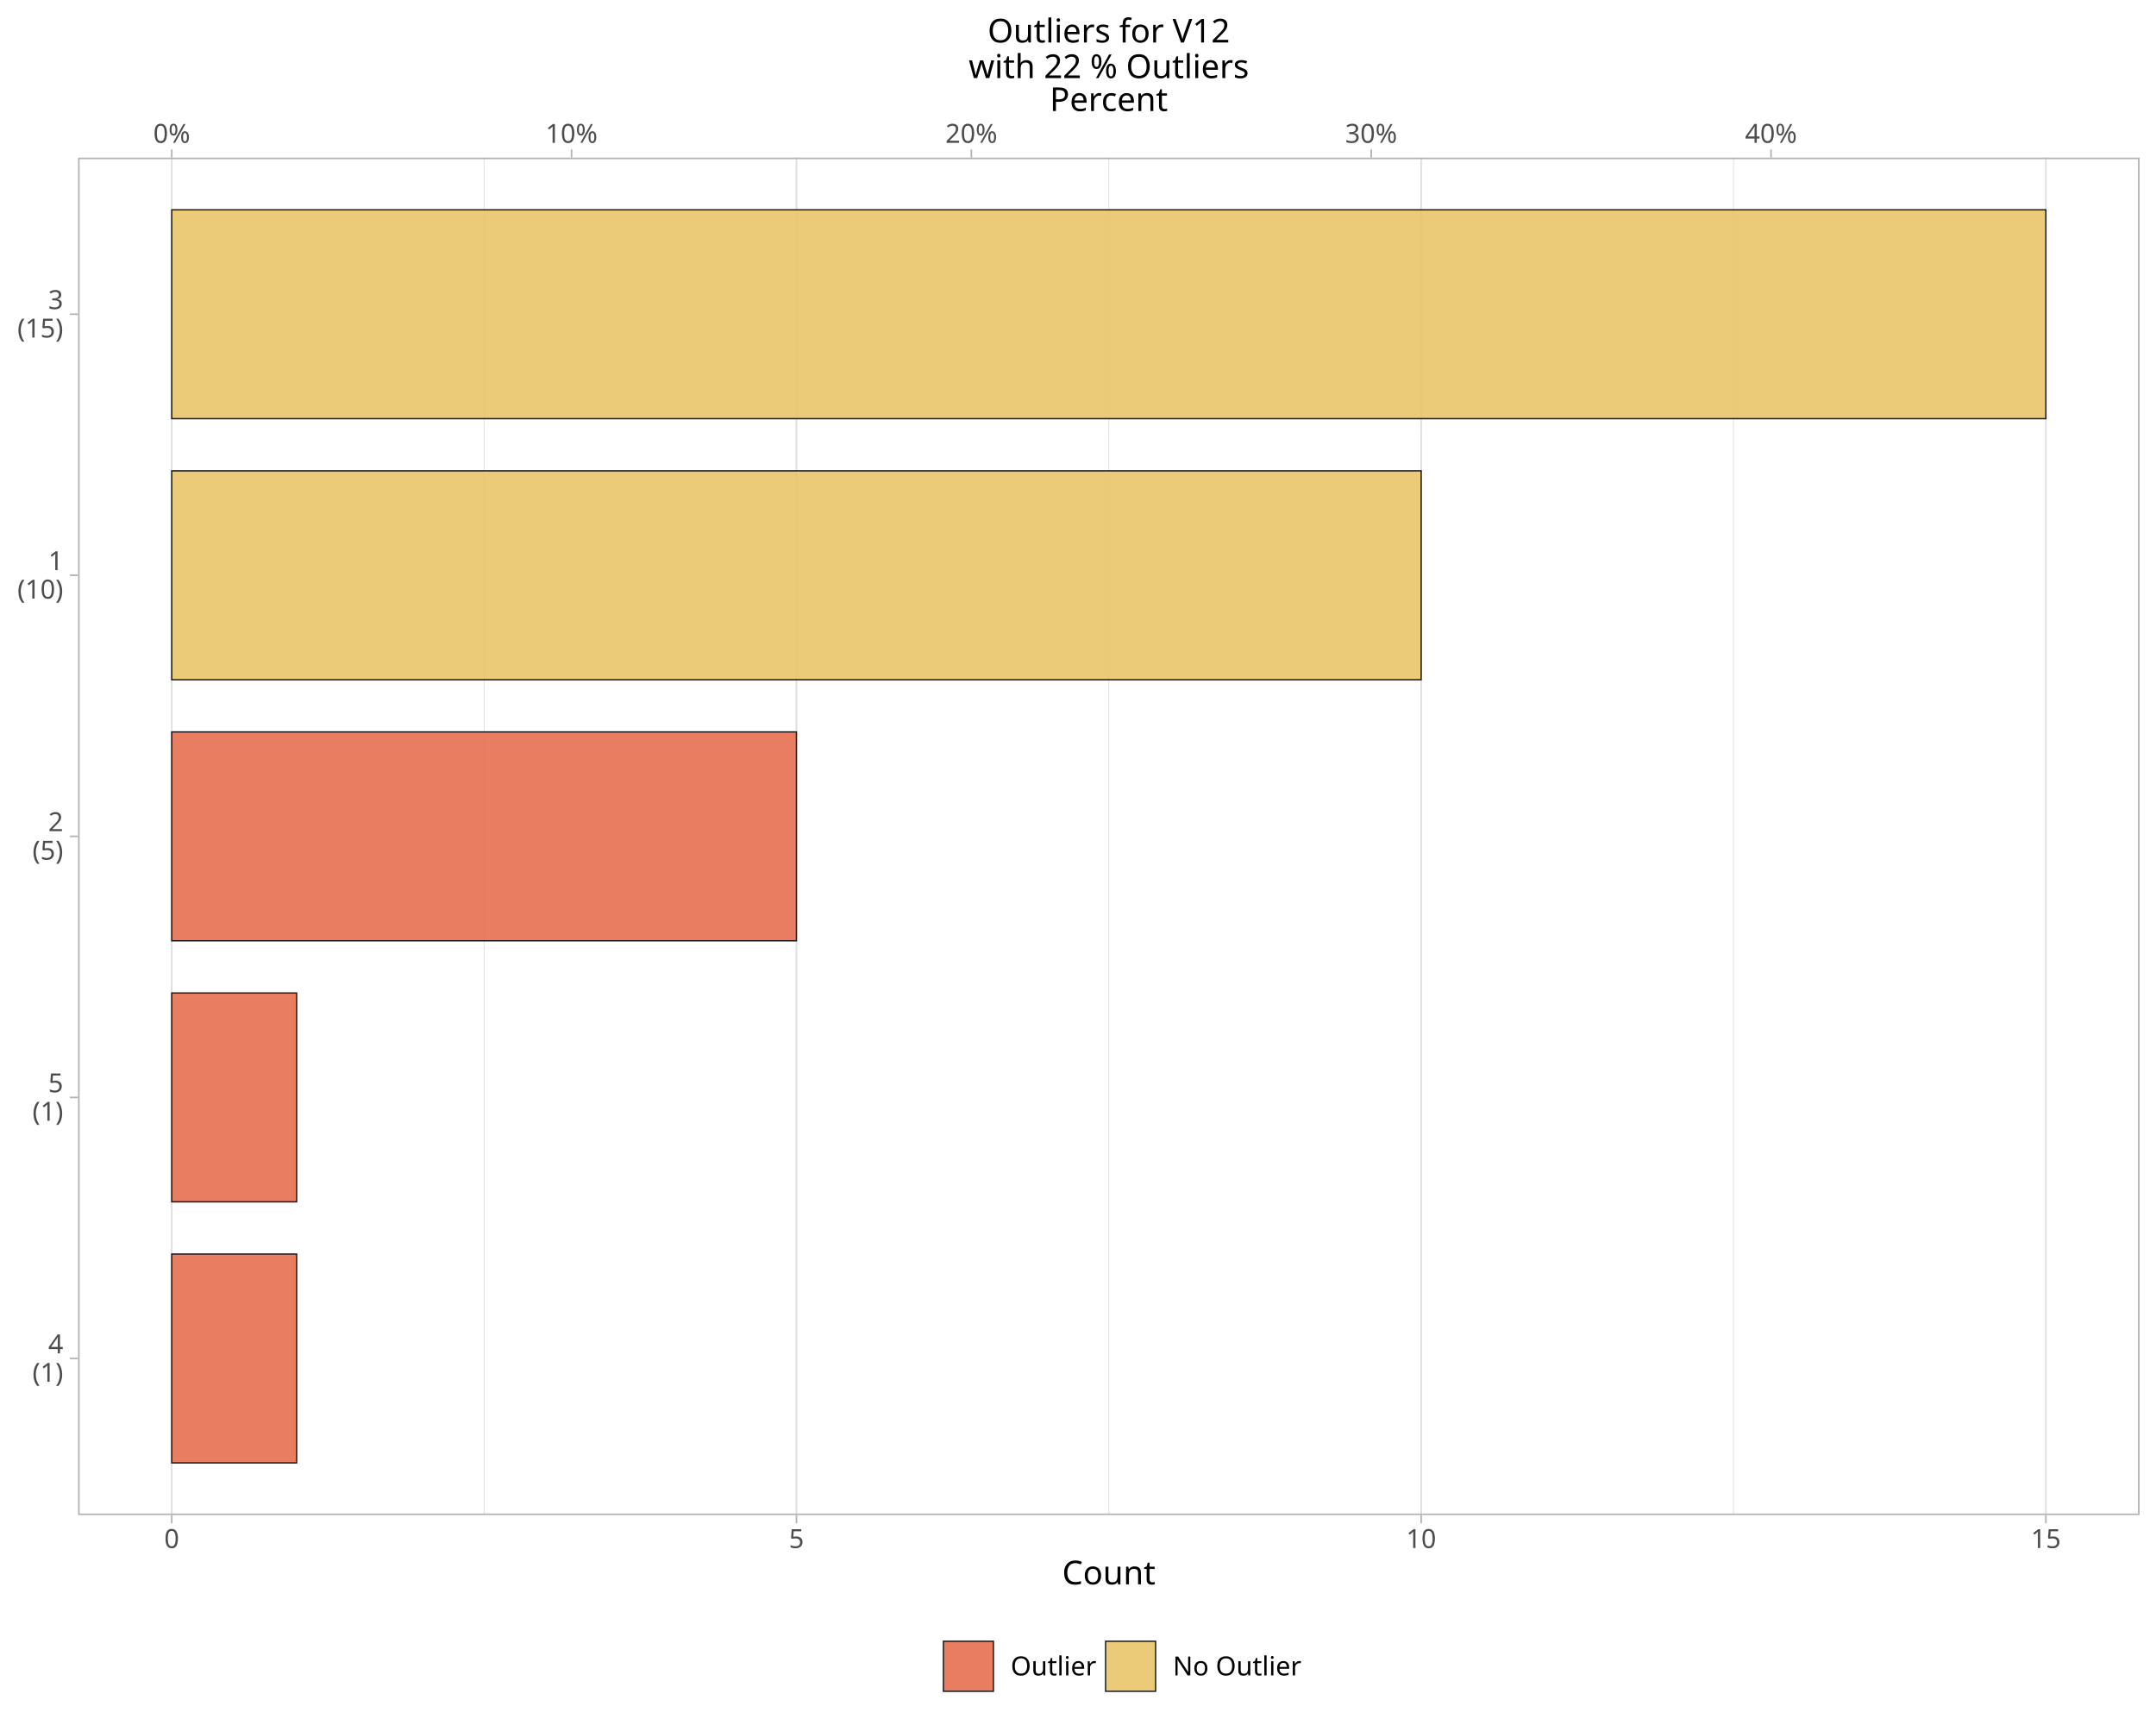
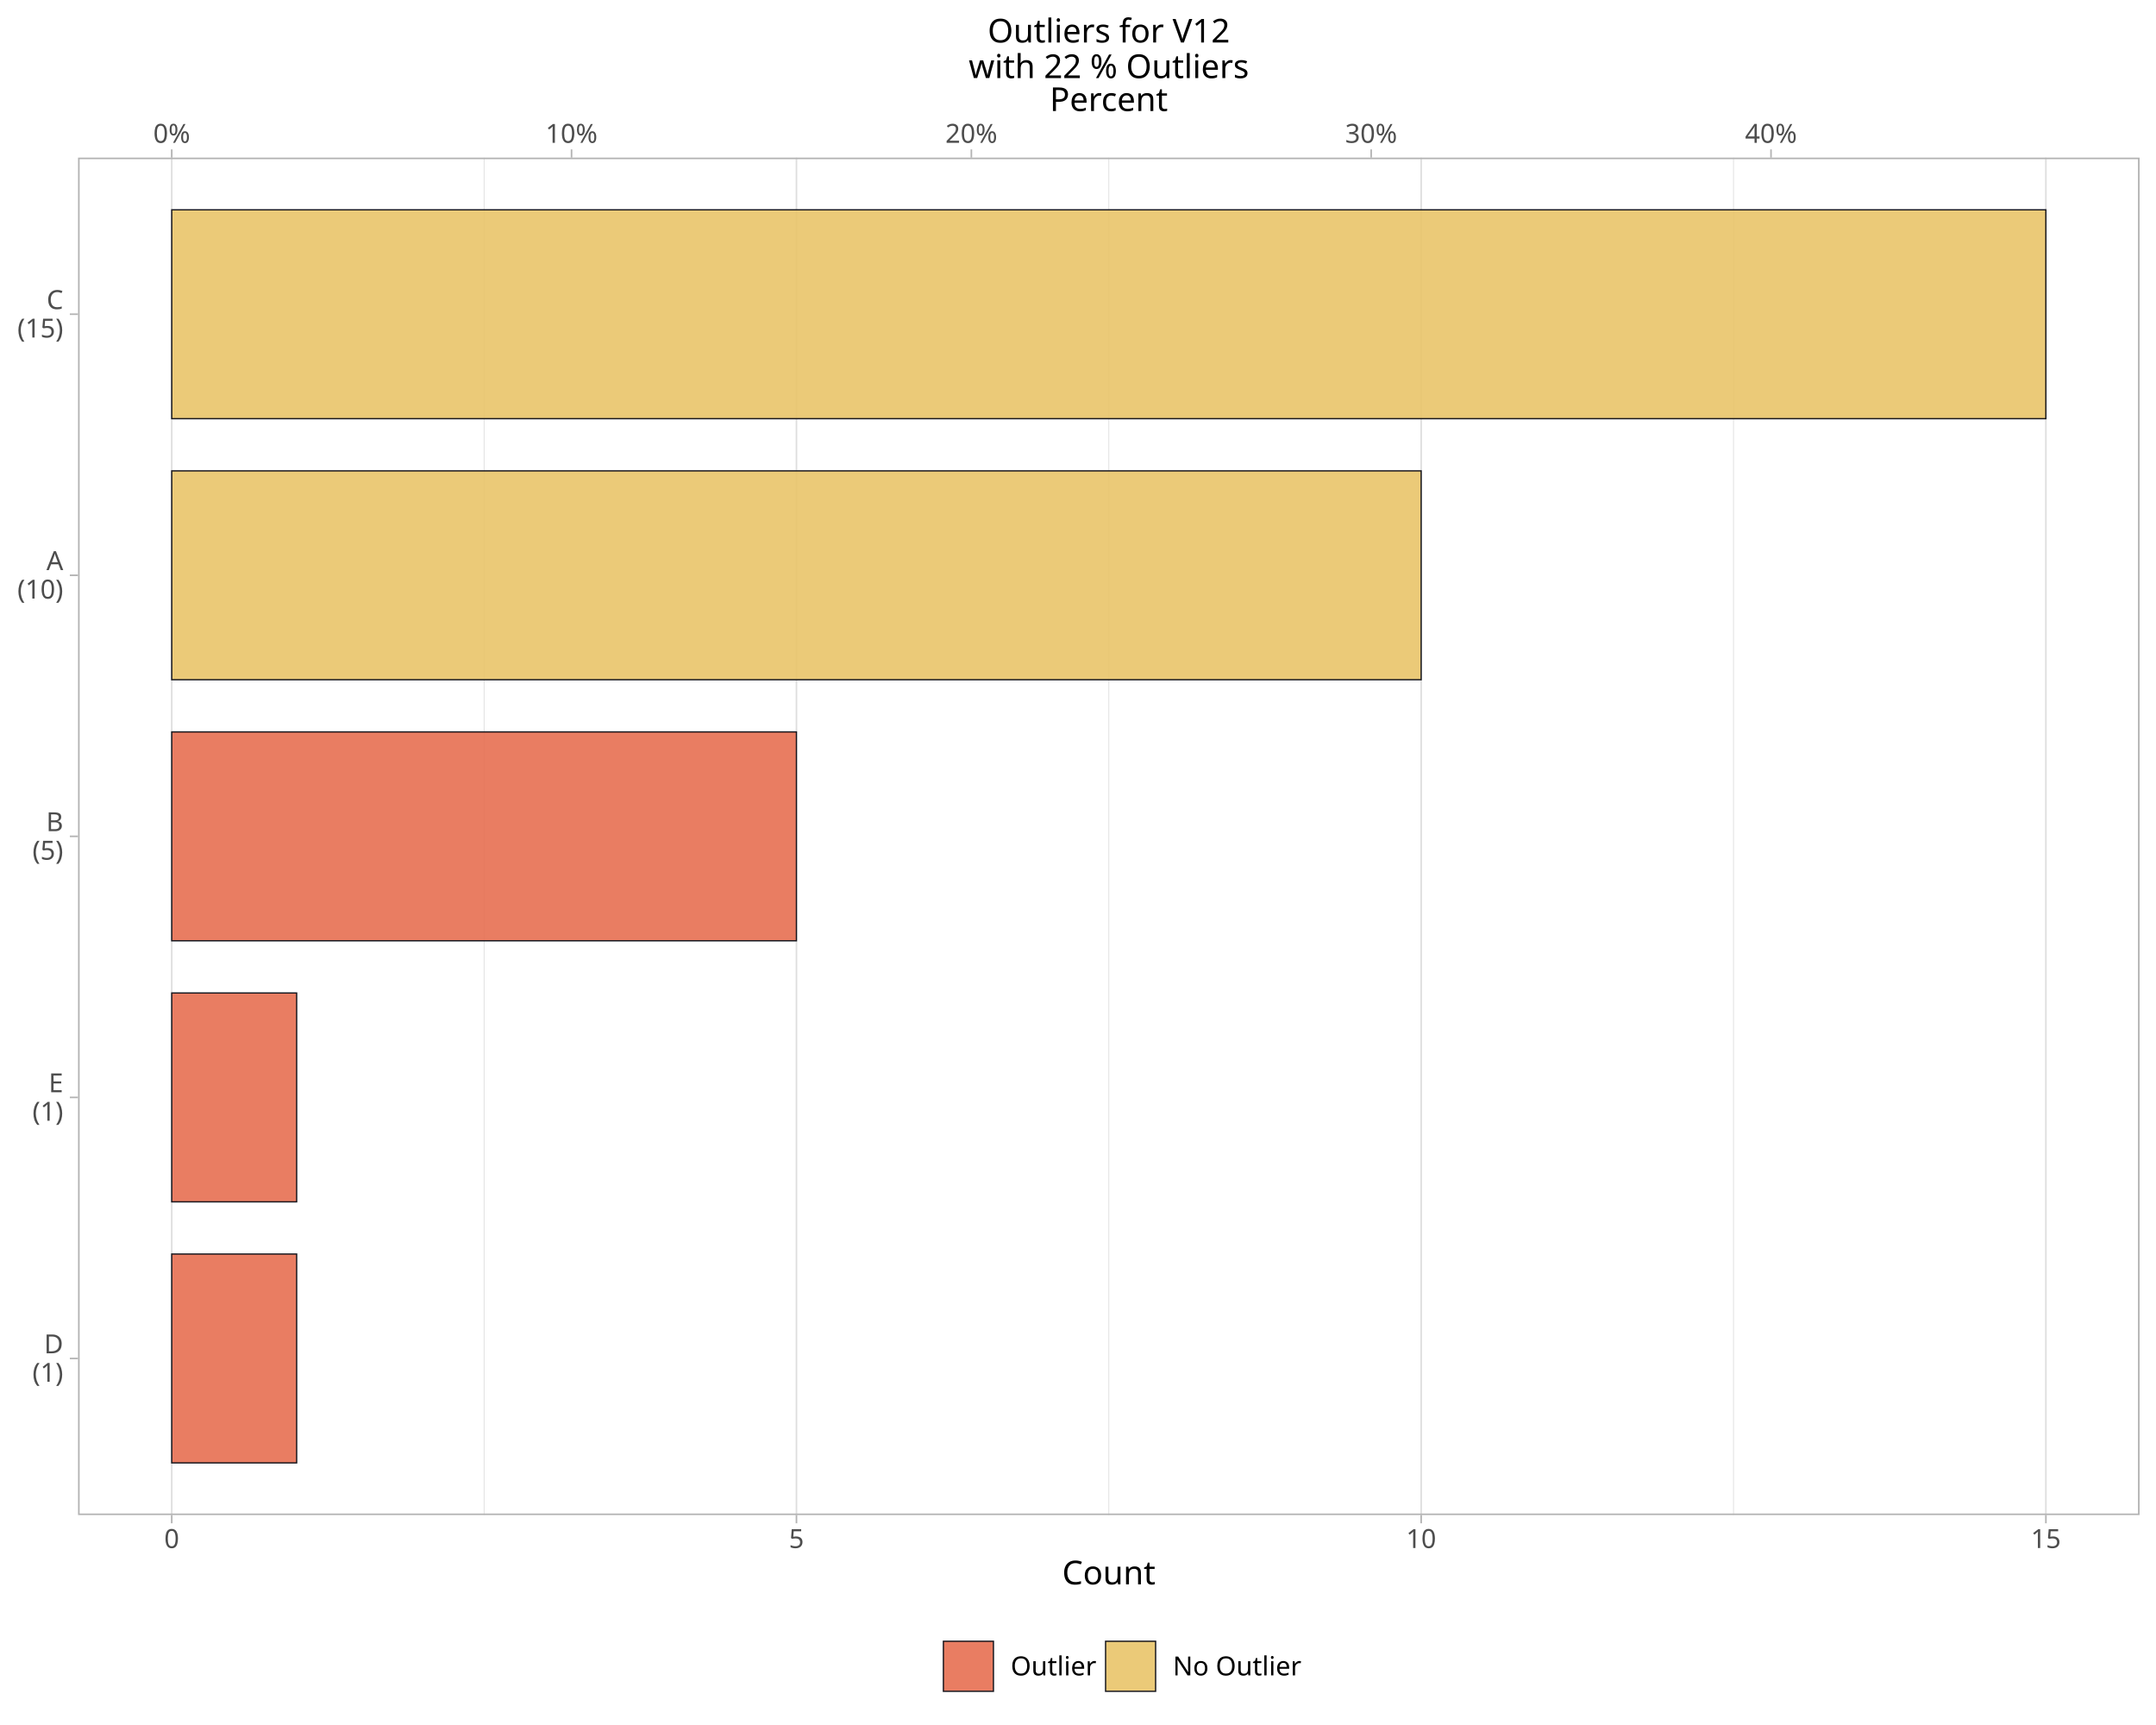
<svg xmlns="http://www.w3.org/2000/svg" class="svglite" data-engine-version="2.0" width="720.00pt" height="576.00pt" viewBox="0 0 720.00 576.00">
  <defs>
    <style type="text/css">
    .svglite line, .svglite polyline, .svglite polygon, .svglite path, .svglite rect, .svglite circle {
      fill: none;
      stroke: #000000;
      stroke-linecap: round;
      stroke-linejoin: round;
      stroke-miterlimit: 10.00;
    }
  </style>
  </defs>
  <rect width="100%" height="100%" style="stroke: none; fill: #FFFFFF;" />
  <defs>
    <clipPath id="cpMC4wMHw3MjAuMDB8MC4wMHw1NzYuMDA=">
      <rect x="0.00" y="0.00" width="720.00" height="576.00" />
    </clipPath>
  </defs>
  <g clip-path="url(#cpMC4wMHw3MjAuMDB8MC4wMHw1NzYuMDA=)">
    <rect x="0.00" y="0.00" width="720.00" height="576.00" style="stroke-width: 1.07; stroke: #FFFFFF; fill: #FFFFFF;" />
  </g>
  <defs>
    <clipPath id="cpMjYuMDZ8NzE0LjUyfDUyLjYyfDUwNS45MQ==">
      <rect x="26.06" y="52.62" width="688.46" height="453.29" />
    </clipPath>
  </defs>
  <g clip-path="url(#cpMjYuMDZ8NzE0LjUyfDUyLjYyfDUwNS45MQ==)">
    <rect x="26.06" y="52.62" width="688.46" height="453.29" style="stroke-width: 1.07; stroke: none; fill: #FFFFFF;" />
    <polyline points="161.67,505.91 161.67,52.62 " style="stroke-width: 0.27; stroke: #DEDEDE; stroke-linecap: butt;" />
    <polyline points="370.29,505.91 370.29,52.62 " style="stroke-width: 0.27; stroke: #DEDEDE; stroke-linecap: butt;" />
    <polyline points="578.91,505.91 578.91,52.62 " style="stroke-width: 0.27; stroke: #DEDEDE; stroke-linecap: butt;" />
    <polyline points="57.35,505.91 57.35,52.62 " style="stroke-width: 0.53; stroke: #DEDEDE; stroke-linecap: butt;" />
    <polyline points="265.98,505.91 265.98,52.62 " style="stroke-width: 0.53; stroke: #DEDEDE; stroke-linecap: butt;" />
    <polyline points="474.60,505.91 474.60,52.62 " style="stroke-width: 0.53; stroke: #DEDEDE; stroke-linecap: butt;" />
    <polyline points="683.23,505.91 683.23,52.62 " style="stroke-width: 0.53; stroke: #DEDEDE; stroke-linecap: butt;" />
    <rect x="57.35" y="157.23" width="417.25" height="69.74" style="stroke-width: 0.43; stroke: #16161D; stroke-linecap: butt; stroke-linejoin: miter; fill: #E9C46A; fill-opacity: 0.90;" />
    <rect x="57.35" y="244.40" width="208.62" height="69.74" style="stroke-width: 0.43; stroke: #16161D; stroke-linecap: butt; stroke-linejoin: miter; fill: #E76F51; fill-opacity: 0.90;" />
    <rect x="57.35" y="70.06" width="625.87" height="69.74" style="stroke-width: 0.43; stroke: #16161D; stroke-linecap: butt; stroke-linejoin: miter; fill: #E9C46A; fill-opacity: 0.90;" />
    <rect x="57.35" y="418.74" width="41.72" height="69.74" style="stroke-width: 0.43; stroke: #16161D; stroke-linecap: butt; stroke-linejoin: miter; fill: #E76F51; fill-opacity: 0.90;" />
    <rect x="57.35" y="331.57" width="41.72" height="69.74" style="stroke-width: 0.43; stroke: #16161D; stroke-linecap: butt; stroke-linejoin: miter; fill: #E76F51; fill-opacity: 0.90;" />
    <rect x="26.06" y="52.62" width="688.46" height="453.29" style="stroke-width: 1.07; stroke: #B3B3B3;" />
  </g>
  <g clip-path="url(#cpMC4wMHw3MjAuMDB8MC4wMHw1NzYuMDA=)">
    <text x="57.35" y="47.69" text-anchor="middle" style="font-size: 8.80px; fill: #4D4D4D; font-family: sans;" textLength="12.72px" lengthAdjust="spacingAndGlyphs">0%</text>
    <text x="190.87" y="47.69" text-anchor="middle" style="font-size: 8.80px; fill: #4D4D4D; font-family: sans;" textLength="17.61px" lengthAdjust="spacingAndGlyphs">10%</text>
    <text x="324.39" y="47.69" text-anchor="middle" style="font-size: 8.80px; fill: #4D4D4D; font-family: sans;" textLength="17.61px" lengthAdjust="spacingAndGlyphs">20%</text>
    <text x="457.91" y="47.69" text-anchor="middle" style="font-size: 8.80px; fill: #4D4D4D; font-family: sans;" textLength="17.61px" lengthAdjust="spacingAndGlyphs">30%</text>
    <text x="591.43" y="47.69" text-anchor="middle" style="font-size: 8.80px; fill: #4D4D4D; font-family: sans;" textLength="17.61px" lengthAdjust="spacingAndGlyphs">40%</text>
    <polyline points="57.35,52.62 57.35,49.88 " style="stroke-width: 0.53; stroke: #B3B3B3; stroke-linecap: butt;" />
    <polyline points="190.87,52.62 190.87,49.88 " style="stroke-width: 0.53; stroke: #B3B3B3; stroke-linecap: butt;" />
    <polyline points="324.39,52.62 324.39,49.88 " style="stroke-width: 0.53; stroke: #B3B3B3; stroke-linecap: butt;" />
    <polyline points="457.91,52.62 457.91,49.88 " style="stroke-width: 0.53; stroke: #B3B3B3; stroke-linecap: butt;" />
    <polyline points="591.43,52.62 591.43,49.88 " style="stroke-width: 0.53; stroke: #B3B3B3; stroke-linecap: butt;" />
-     <text x="21.13" y="451.89" text-anchor="end" style="font-size: 8.80px; fill: #4D4D4D; font-family: sans;" textLength="7.34px" lengthAdjust="spacingAndGlyphs">4 </text>
+     <text x="21.13" y="451.89" text-anchor="end" style="font-size: 8.80px; fill: #4D4D4D; font-family: sans;" textLength="8.80px" lengthAdjust="spacingAndGlyphs">D </text>
    <text x="21.13" y="461.39" text-anchor="end" style="font-size: 8.80px; fill: #4D4D4D; font-family: sans;" textLength="10.76px" lengthAdjust="spacingAndGlyphs">(1)</text>
-     <text x="21.13" y="364.72" text-anchor="end" style="font-size: 8.80px; fill: #4D4D4D; font-family: sans;" textLength="7.34px" lengthAdjust="spacingAndGlyphs">5 </text>
+     <text x="21.13" y="364.72" text-anchor="end" style="font-size: 8.80px; fill: #4D4D4D; font-family: sans;" textLength="8.32px" lengthAdjust="spacingAndGlyphs">E </text>
    <text x="21.13" y="374.22" text-anchor="end" style="font-size: 8.80px; fill: #4D4D4D; font-family: sans;" textLength="10.76px" lengthAdjust="spacingAndGlyphs">(1)</text>
-     <text x="21.13" y="277.54" text-anchor="end" style="font-size: 8.80px; fill: #4D4D4D; font-family: sans;" textLength="7.34px" lengthAdjust="spacingAndGlyphs">2 </text>
+     <text x="21.13" y="277.54" text-anchor="end" style="font-size: 8.80px; fill: #4D4D4D; font-family: sans;" textLength="8.32px" lengthAdjust="spacingAndGlyphs">B </text>
    <text x="21.13" y="287.05" text-anchor="end" style="font-size: 8.80px; fill: #4D4D4D; font-family: sans;" textLength="10.76px" lengthAdjust="spacingAndGlyphs">(5)</text>
-     <text x="21.13" y="190.37" text-anchor="end" style="font-size: 8.80px; fill: #4D4D4D; font-family: sans;" textLength="7.34px" lengthAdjust="spacingAndGlyphs">1 </text>
+     <text x="21.13" y="190.37" text-anchor="end" style="font-size: 8.80px; fill: #4D4D4D; font-family: sans;" textLength="8.32px" lengthAdjust="spacingAndGlyphs">A </text>
    <text x="21.13" y="199.88" text-anchor="end" style="font-size: 8.80px; fill: #4D4D4D; font-family: sans;" textLength="15.65px" lengthAdjust="spacingAndGlyphs">(10)</text>
-     <text x="21.13" y="103.20" text-anchor="end" style="font-size: 8.80px; fill: #4D4D4D; font-family: sans;" textLength="7.34px" lengthAdjust="spacingAndGlyphs">3 </text>
+     <text x="21.13" y="103.20" text-anchor="end" style="font-size: 8.80px; fill: #4D4D4D; font-family: sans;" textLength="8.80px" lengthAdjust="spacingAndGlyphs">C </text>
    <text x="21.13" y="112.70" text-anchor="end" style="font-size: 8.80px; fill: #4D4D4D; font-family: sans;" textLength="15.65px" lengthAdjust="spacingAndGlyphs">(15)</text>
    <polyline points="23.32,453.61 26.06,453.61 " style="stroke-width: 0.53; stroke: #B3B3B3; stroke-linecap: butt;" />
    <polyline points="23.32,366.44 26.06,366.44 " style="stroke-width: 0.53; stroke: #B3B3B3; stroke-linecap: butt;" />
    <polyline points="23.32,279.27 26.06,279.27 " style="stroke-width: 0.53; stroke: #B3B3B3; stroke-linecap: butt;" />
    <polyline points="23.32,192.10 26.06,192.10 " style="stroke-width: 0.53; stroke: #B3B3B3; stroke-linecap: butt;" />
    <polyline points="23.32,104.92 26.06,104.92 " style="stroke-width: 0.53; stroke: #B3B3B3; stroke-linecap: butt;" />
    <polyline points="57.35,508.65 57.35,505.91 " style="stroke-width: 0.53; stroke: #B3B3B3; stroke-linecap: butt;" />
    <polyline points="265.98,508.65 265.98,505.91 " style="stroke-width: 0.53; stroke: #B3B3B3; stroke-linecap: butt;" />
    <polyline points="474.60,508.65 474.60,505.91 " style="stroke-width: 0.53; stroke: #B3B3B3; stroke-linecap: butt;" />
    <polyline points="683.23,508.65 683.23,505.91 " style="stroke-width: 0.53; stroke: #B3B3B3; stroke-linecap: butt;" />
    <text x="57.35" y="516.90" text-anchor="middle" style="font-size: 8.80px; fill: #4D4D4D; font-family: sans;" textLength="4.89px" lengthAdjust="spacingAndGlyphs">0</text>
    <text x="265.98" y="516.90" text-anchor="middle" style="font-size: 8.80px; fill: #4D4D4D; font-family: sans;" textLength="4.89px" lengthAdjust="spacingAndGlyphs">5</text>
    <text x="474.60" y="516.90" text-anchor="middle" style="font-size: 8.80px; fill: #4D4D4D; font-family: sans;" textLength="9.79px" lengthAdjust="spacingAndGlyphs">10</text>
    <text x="683.23" y="516.90" text-anchor="middle" style="font-size: 8.80px; fill: #4D4D4D; font-family: sans;" textLength="9.79px" lengthAdjust="spacingAndGlyphs">15</text>
    <text x="370.29" y="37.07" text-anchor="middle" style="font-size: 11.00px; font-family: sans;" textLength="37.92px" lengthAdjust="spacingAndGlyphs">Percent</text>
    <text x="370.29" y="529.04" text-anchor="middle" style="font-size: 11.00px; font-family: sans;" textLength="29.36px" lengthAdjust="spacingAndGlyphs">Count</text>
    <rect x="303.80" y="542.28" width="132.97" height="28.24" style="stroke-width: 1.07; stroke: none; fill: #FFFFFF;" />
    <rect x="314.76" y="547.76" width="17.28" height="17.28" style="stroke-width: 1.07; stroke: none; fill: #FFFFFF;" />
    <rect x="315.05" y="548.04" width="16.71" height="16.71" style="stroke-width: 0.43; stroke: #16161D; stroke-linecap: butt; stroke-linejoin: miter; fill: #E76F51; fill-opacity: 0.90;" />
    <rect x="368.92" y="547.76" width="17.28" height="17.28" style="stroke-width: 1.07; stroke: none; fill: #FFFFFF;" />
    <rect x="369.21" y="548.04" width="16.71" height="16.71" style="stroke-width: 0.43; stroke: #16161D; stroke-linecap: butt; stroke-linejoin: miter; fill: #E9C46A; fill-opacity: 0.90;" />
    <text x="337.52" y="559.43" style="font-size: 8.80px; font-family: sans;" textLength="25.92px" lengthAdjust="spacingAndGlyphs">Outlier</text>
    <text x="391.68" y="559.43" style="font-size: 8.80px; font-family: sans;" textLength="39.62px" lengthAdjust="spacingAndGlyphs">No Outlier</text>
    <text x="370.29" y="14.19" text-anchor="middle" style="font-size: 11.00px; font-family: sans;" textLength="79.48px" lengthAdjust="spacingAndGlyphs">Outliers for V12 </text>
    <text x="370.29" y="26.07" text-anchor="middle" style="font-size: 11.00px; font-family: sans;" textLength="88.65px" lengthAdjust="spacingAndGlyphs">with 22 % Outliers</text>
  </g>
</svg>
